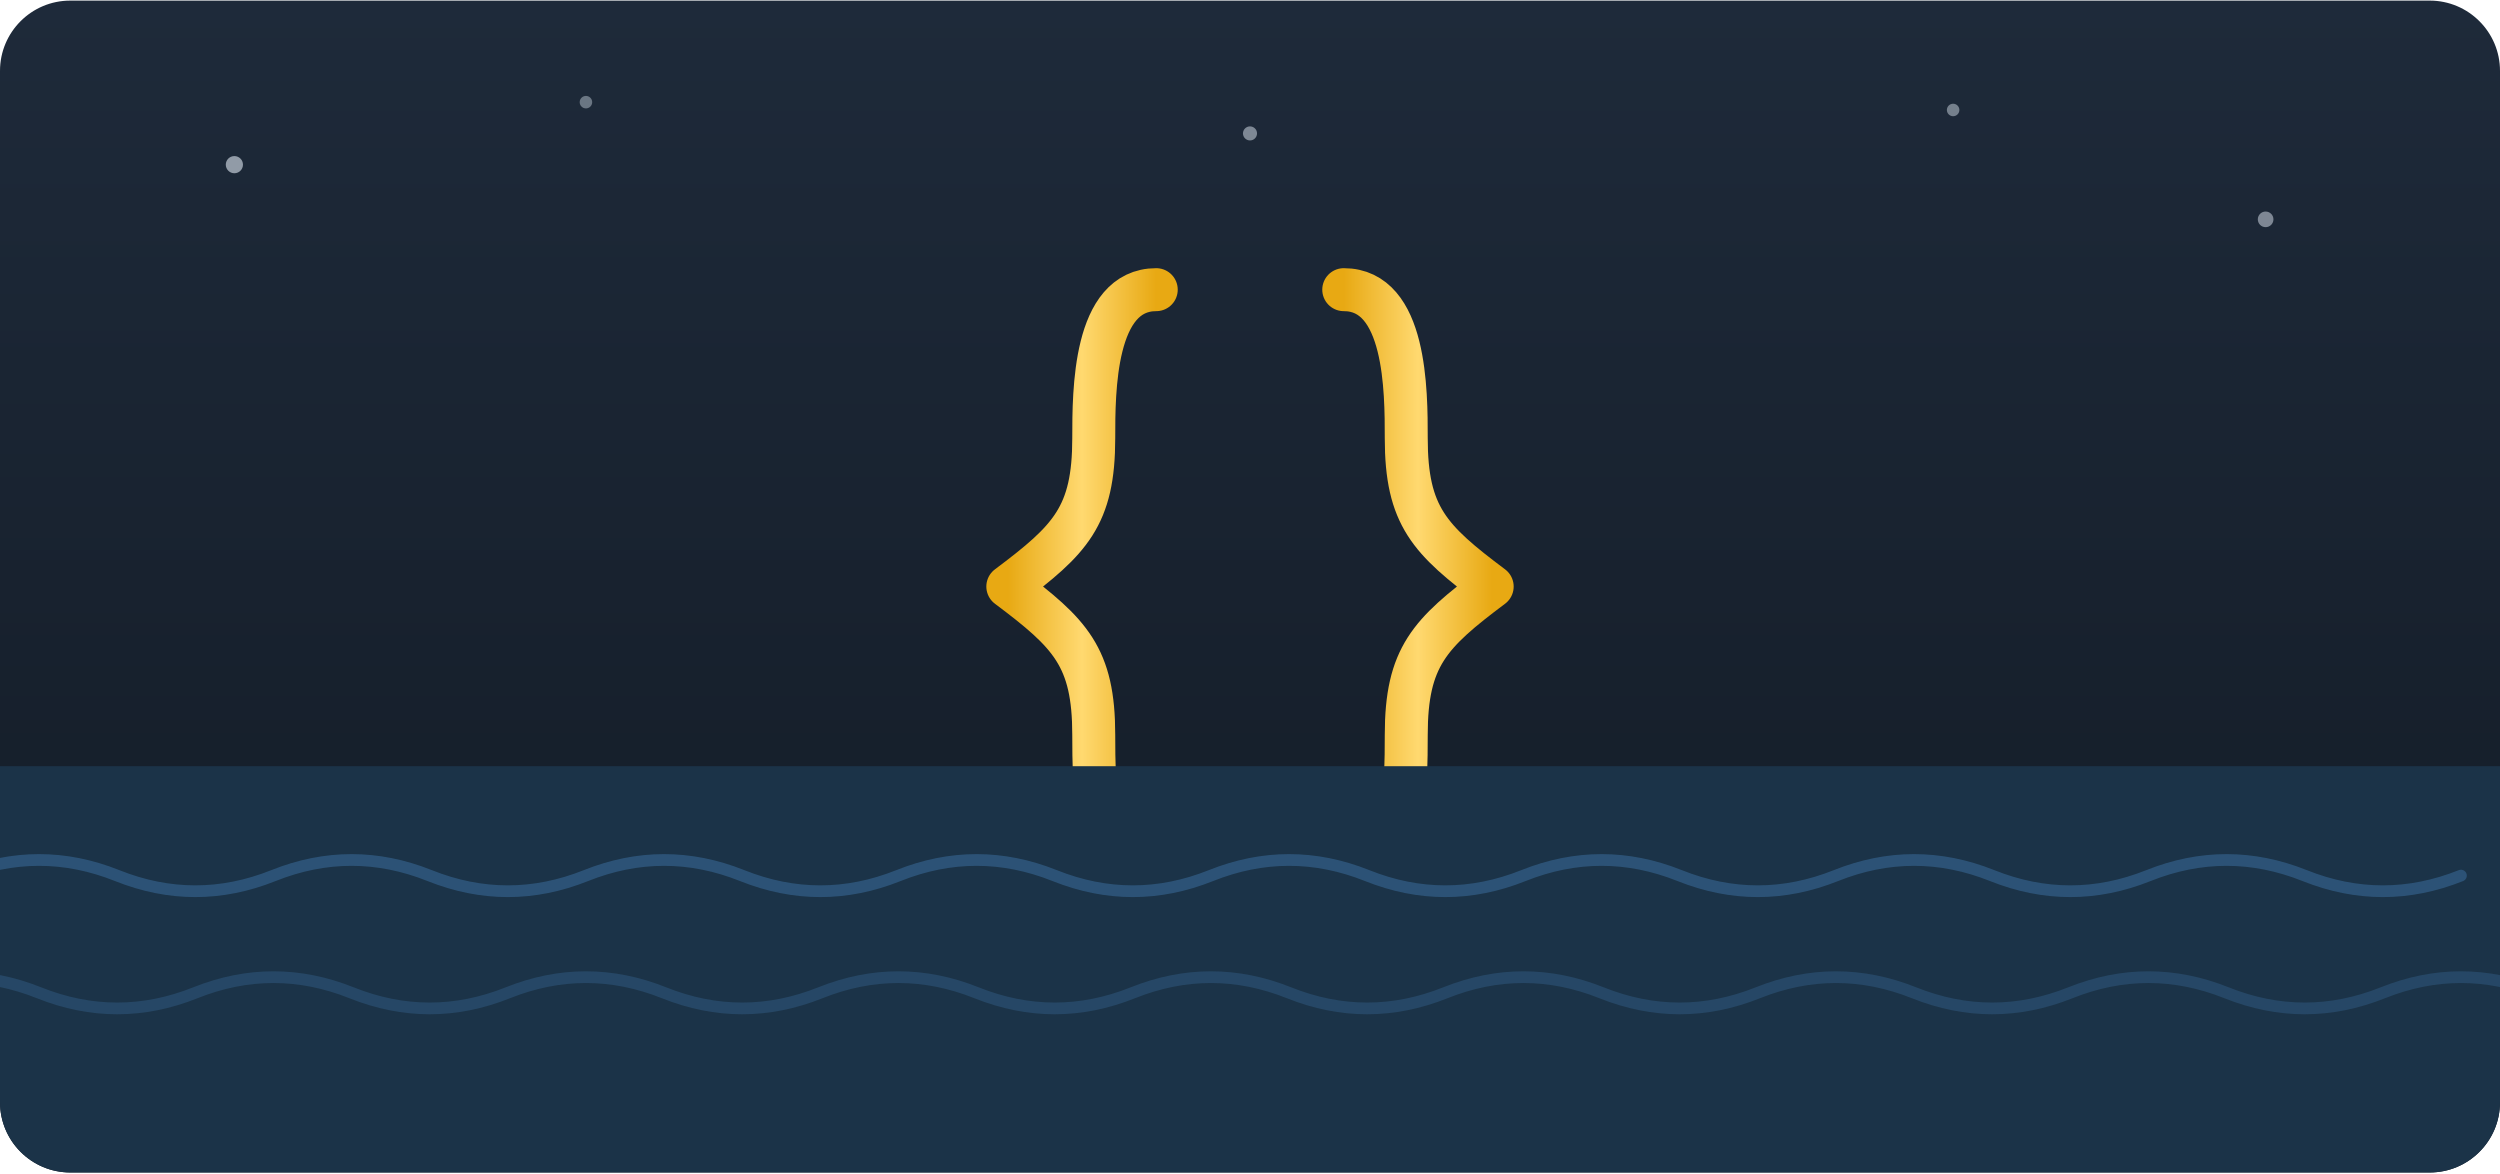
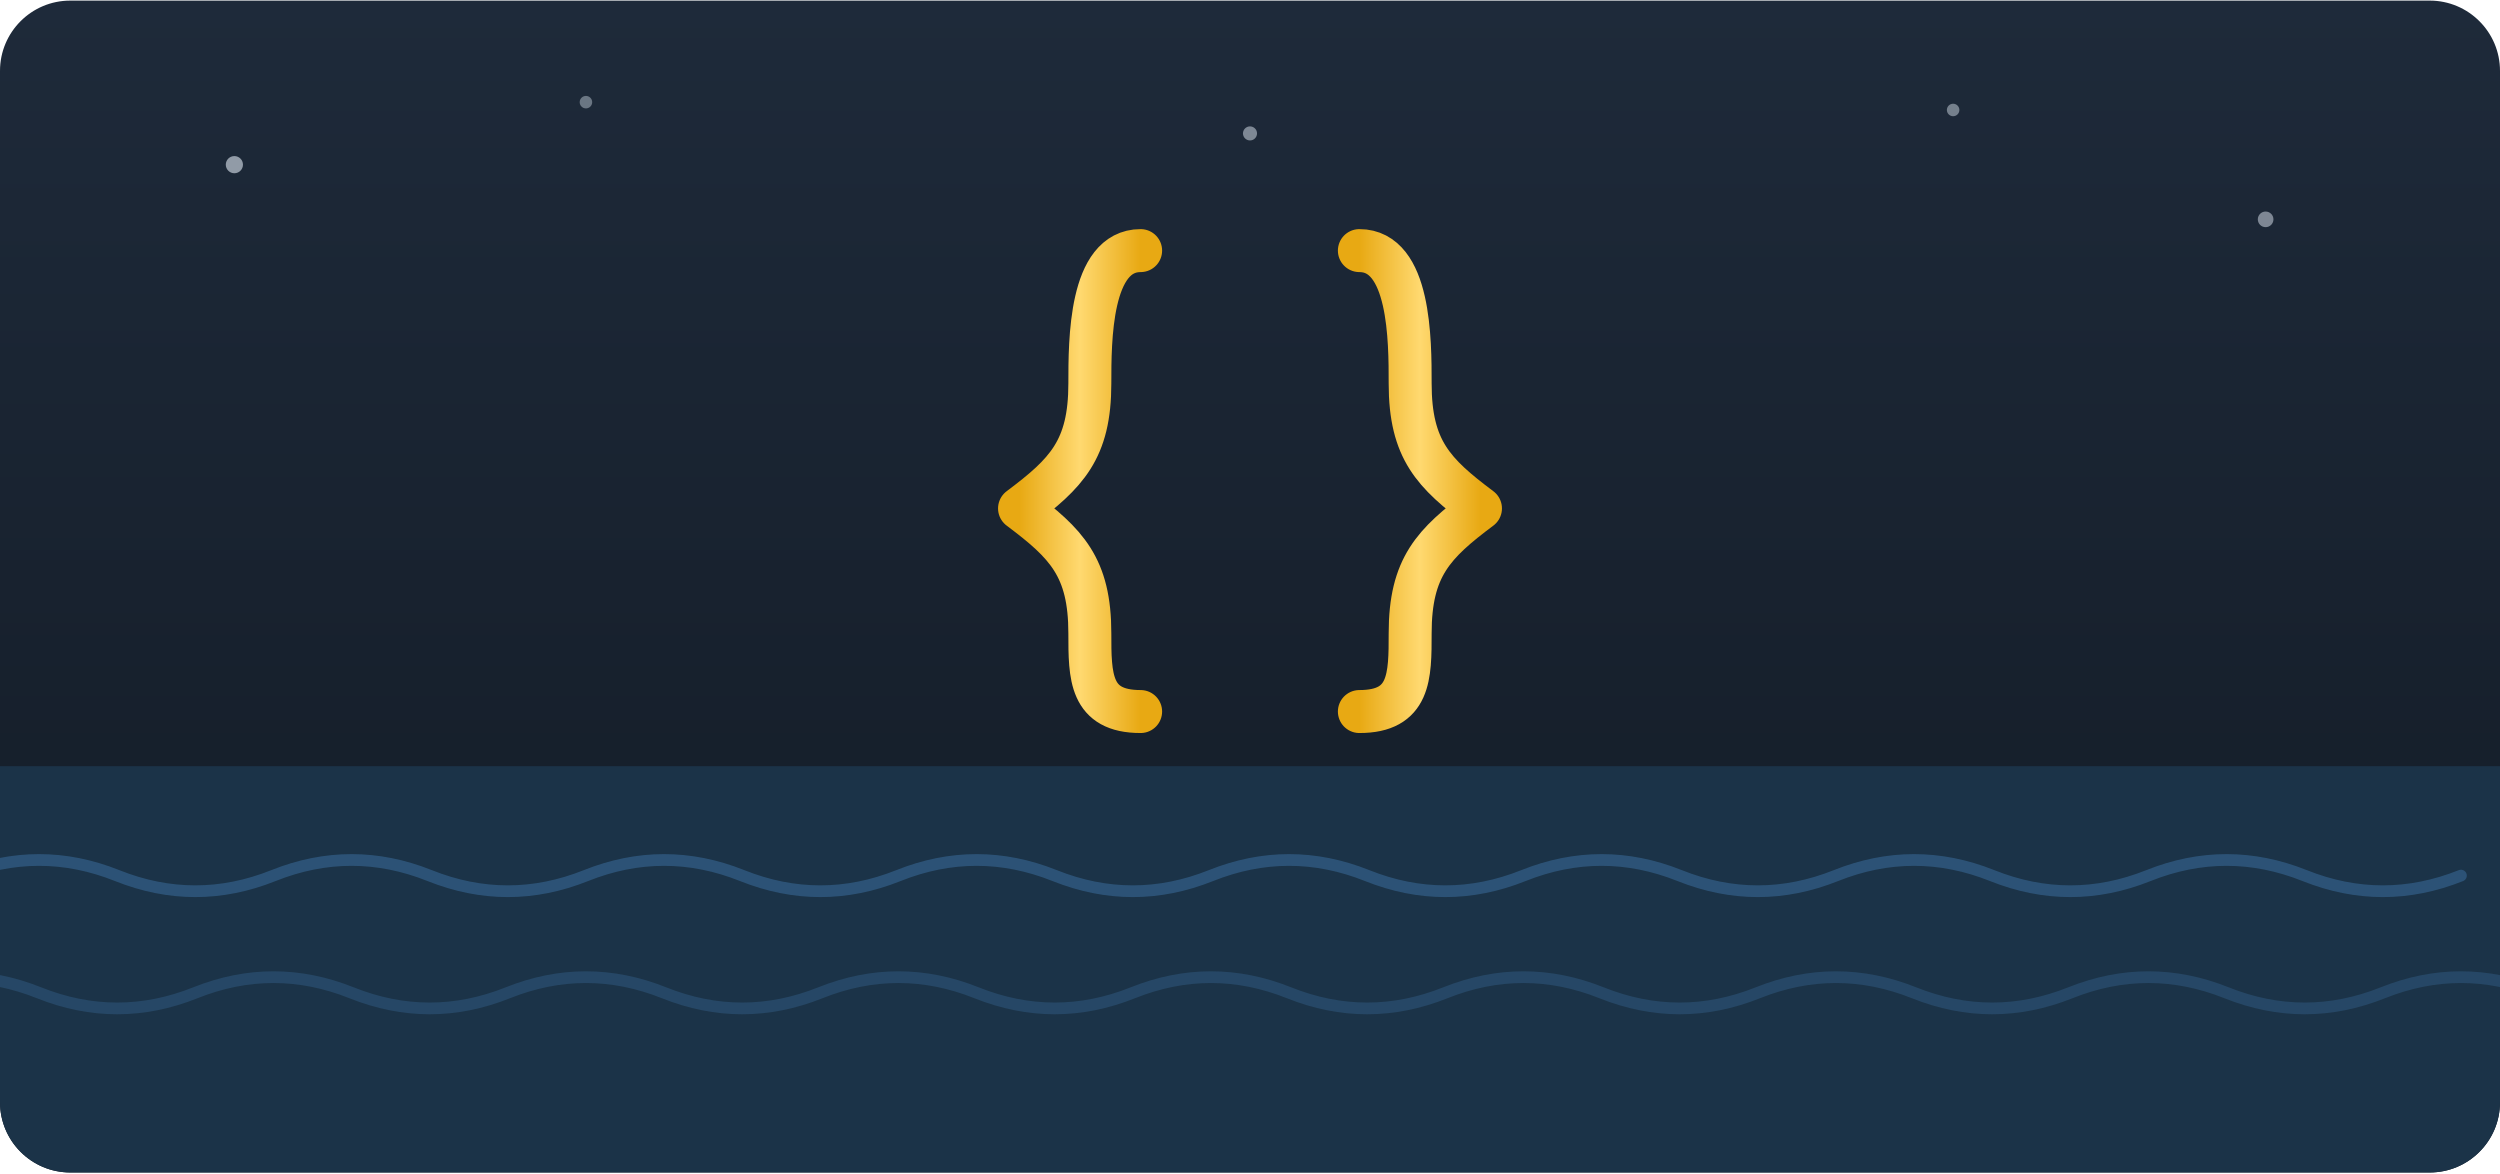
<svg xmlns="http://www.w3.org/2000/svg" viewBox="0 0 640 300" width="1040" height="488" role="img" aria-label="extensions — a night sky over water; a pair of golden braces stands open, holding room for the family's members">
  <defs>
    <linearGradient id="sky" x1="0" y1="0" x2="0" y2="1">
      <stop offset="0" stop-color="#1e2a3a" />
      <stop offset="1" stop-color="#121a24" />
    </linearGradient>
    <linearGradient id="gold" x1="0" y1="0" x2="1" y2="0">
      <stop offset="0" stop-color="#e8a913" />
      <stop offset="0.5" stop-color="#ffd970" />
      <stop offset="1" stop-color="#e8a913" />
    </linearGradient>
    <clipPath id="frame">
      <rect width="640" height="300" rx="18" />
    </clipPath>
  </defs>
  <g clip-path="url(#frame)">
    <rect width="640" height="300" fill="url(#sky)" />
    <g fill="#dfe8f2">
      <circle cx="60" cy="42" r="2.2" opacity="0.6" />
      <circle cx="150" cy="26" r="1.6" opacity="0.4" />
      <circle cx="320" cy="34" r="1.8" opacity="0.5" />
      <circle cx="500" cy="28" r="1.6" opacity="0.45" />
      <circle cx="580" cy="56" r="2" opacity="0.5" />
    </g>
    <g fill="none" stroke="url(#gold)" stroke-width="11" stroke-linecap="round" stroke-linejoin="round">
-       <path d="M296 74 C280 74 280 100 280 112 C280 132 274 138 258 150 C274 162 280 168 280 188 C280 200 280 226 296 226" />
-       <path d="M344 74 C360 74 360 100 360 112 C360 132 366 138 382 150 C366 162 360 168 360 188 C360 200 360 226 344 226" />
+       <path d="M292 64 C279 64 279 87 279 98 C279 115 273 121 261 130 C273 139 279 145 279 162 C279 173 279 182 292 182" />
+       <path d="M348 64 C361 64 361 87 361 98 C361 115 367 121 379 130 C367 139 361 145 361 162 C361 173 361 182 348 182" />
    </g>
    <rect y="196" width="640" height="104" fill="#1b3348" />
    <g fill="none" stroke="#33608a" stroke-width="3" stroke-linecap="round">
      <path d="M-10 224 q20 -8 40 0 t40 0 t40 0 t40 0 t40 0 t40 0 t40 0 t40 0 t40 0 t40 0 t40 0 t40 0 t40 0 t40 0 t40 0 t40 0" opacity="0.7" />
      <path d="M-30 254 q20 -8 40 0 t40 0 t40 0 t40 0 t40 0 t40 0 t40 0 t40 0 t40 0 t40 0 t40 0 t40 0 t40 0 t40 0 t40 0 t40 0 t40 0" opacity="0.45" />
    </g>
  </g>
</svg>
